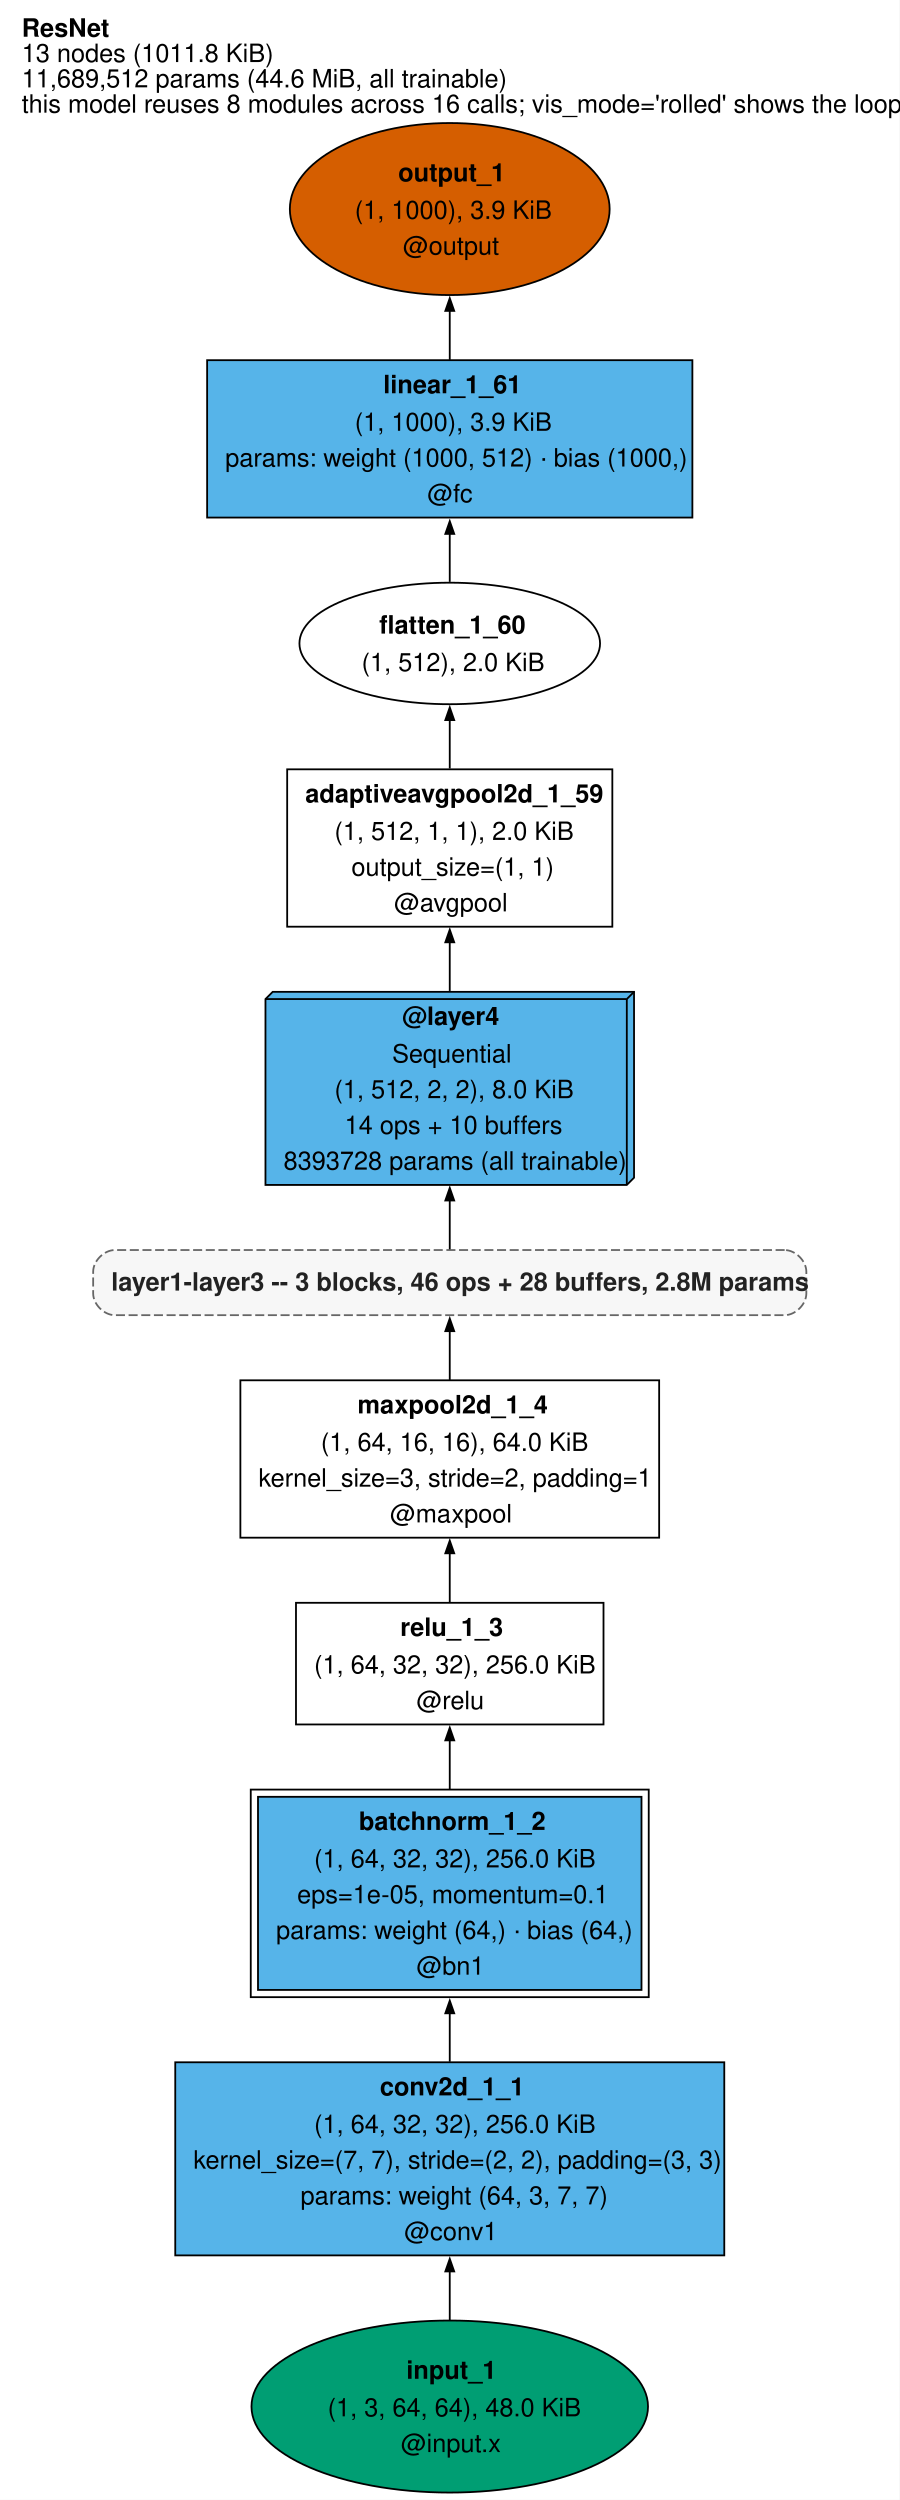
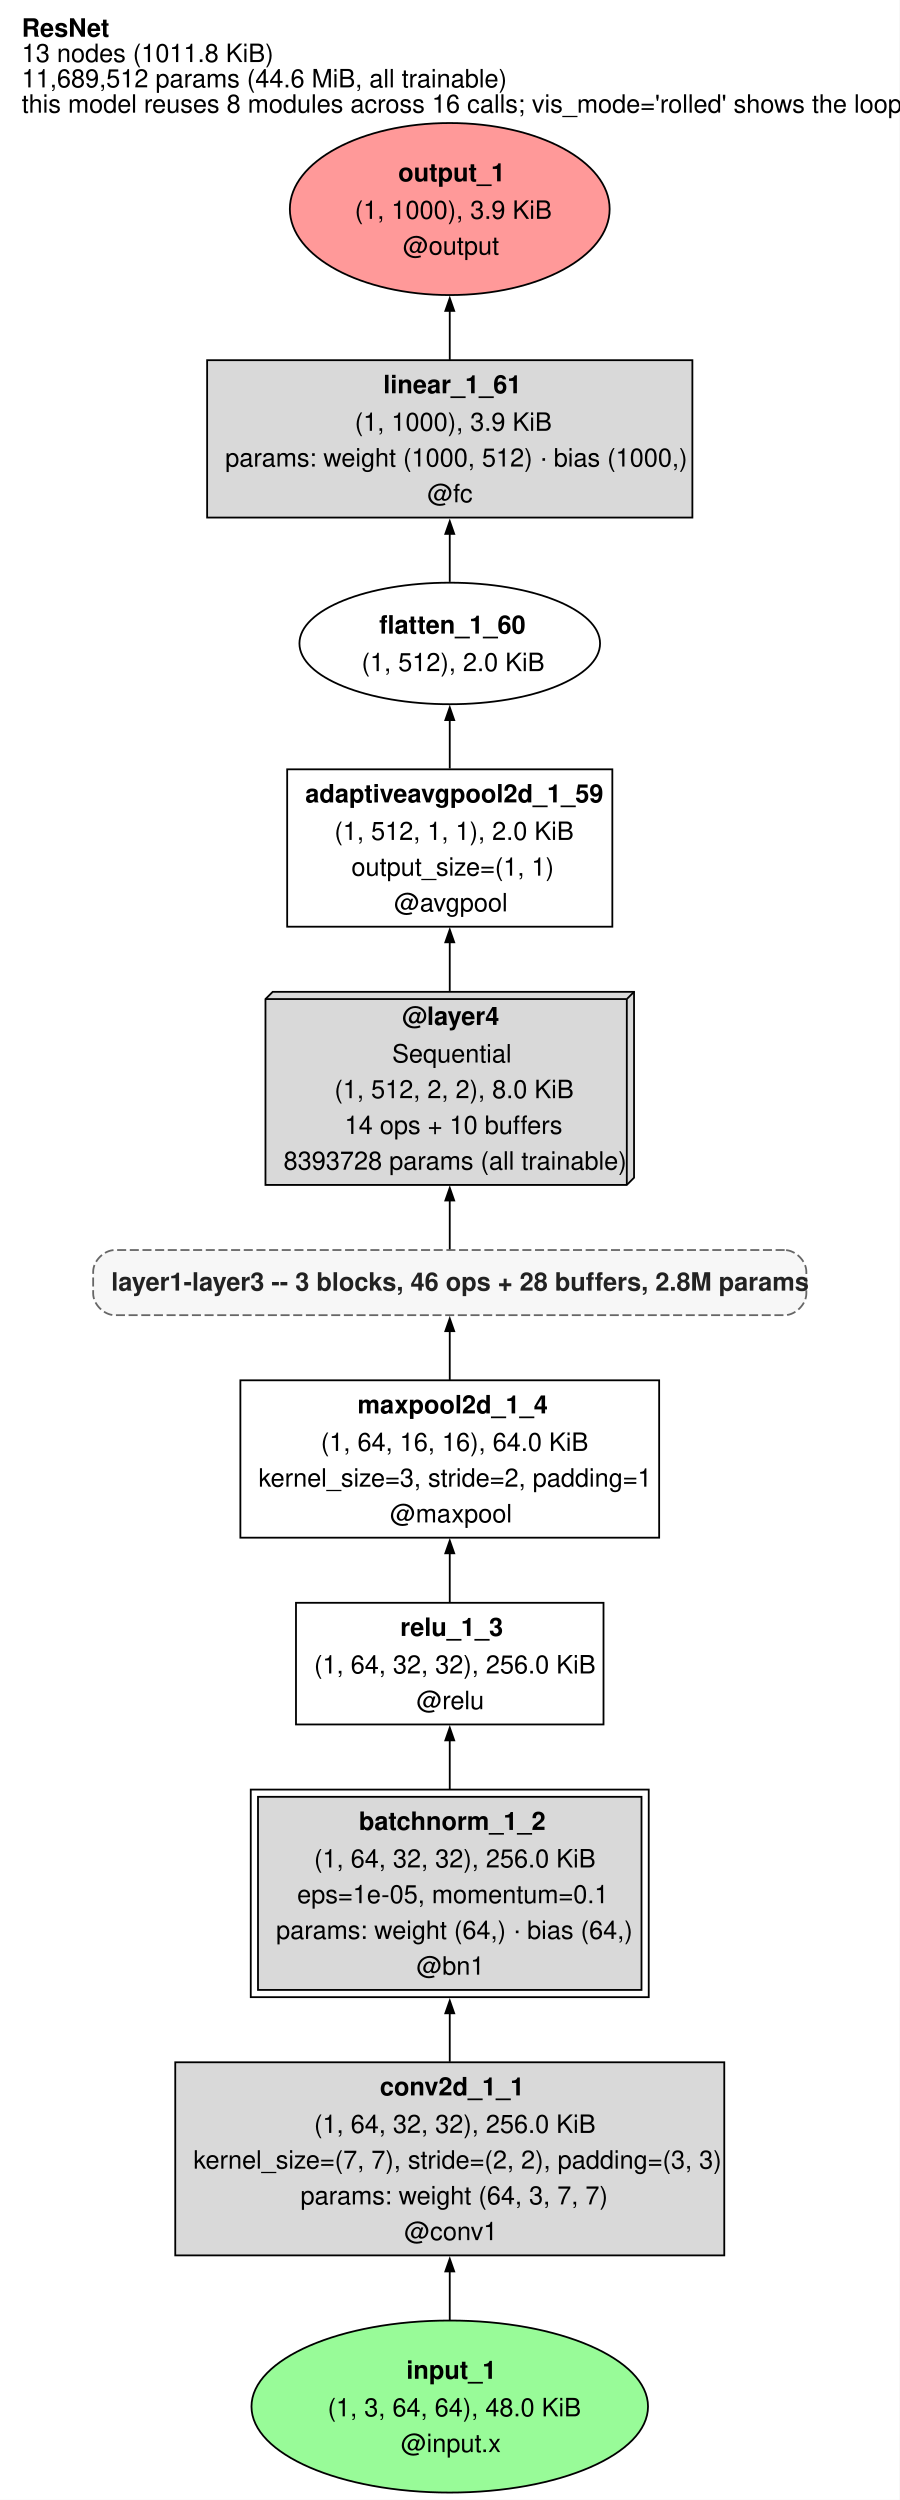
<svg xmlns="http://www.w3.org/2000/svg" xmlns:xlink="http://www.w3.org/1999/xlink" width="497pt" height="1382pt" viewBox="0.00 0.00 497.00 1382.00">
  <g id="graph0" class="graph" transform="scale(1 1) rotate(0) translate(4 1377.89)">
    <polygon fill="white" stroke="none" points="-4,4 -4,-1377.89 493.25,-1377.89 493.25,4 -4,4" />
    <text xml:space="preserve" text-anchor="start" x="8" y="-1357.59" font-family="Helvetica,sans-Serif" font-weight="bold" font-size="14.00">ResNet</text>
    <text xml:space="preserve" text-anchor="start" x="8" y="-1343.59" font-family="Helvetica,sans-Serif" font-size="14.00">13 nodes (1011.8 KiB)</text>
    <text xml:space="preserve" text-anchor="start" x="8" y="-1329.59" font-family="Helvetica,sans-Serif" font-size="14.00">11,689,512 params (44.6 MiB, all trainable)</text>
    <text xml:space="preserve" text-anchor="start" x="8" y="-1315.59" font-family="Helvetica,sans-Serif" font-size="14.00">this model reuses 8 modules across 16 calls; vis_mode='rolled' shows the loop</text>
    <g id="node1" class="node">
-       <ellipse fill="#009e73" stroke="black" cx="244.62" cy="-47.55" rx="109.6" ry="47.55" />
+       <ellipse fill="#98fb98" stroke="black" cx="244.62" cy="-47.55" rx="109.6" ry="47.55" />
      <text xml:space="preserve" text-anchor="start" x="220.62" y="-62.88" font-family="Helvetica,sans-Serif" font-weight="bold" font-size="14.00">input_1</text>
      <text xml:space="preserve" text-anchor="start" x="177.12" y="-42.13" font-family="Helvetica,sans-Serif" font-size="14.00">(1, 3, 64, 64), 48.0 KiB</text>
      <text xml:space="preserve" text-anchor="start" x="217.62" y="-22.38" font-family="Helvetica,sans-Serif" font-size="14.00">@input.x</text>
    </g>
    <g id="node2" class="node">
-       <polygon fill="#56b4e9" stroke="black" points="396.38,-237.86 92.88,-237.86 92.88,-131.11 396.38,-131.11 396.38,-237.86" />
+       <polygon fill="#d9d9d9" stroke="black" points="396.38,-237.86 92.88,-237.86 92.88,-131.11 396.38,-131.11 396.38,-237.86" />
      <text xml:space="preserve" text-anchor="start" x="206" y="-219.56" font-family="Helvetica,sans-Serif" font-weight="bold" font-size="14.00">conv2d_1_1</text>
      <text xml:space="preserve" text-anchor="start" x="169.62" y="-198.81" font-family="Helvetica,sans-Serif" font-size="14.00">(1, 64, 32, 32), 256.0 KiB</text>
      <text xml:space="preserve" text-anchor="start" x="102.88" y="-179.06" font-family="Helvetica,sans-Serif" font-size="14.00">kernel_size=(7, 7), stride=(2, 2), padding=(3, 3)</text>
      <text xml:space="preserve" text-anchor="start" x="162.12" y="-159.31" font-family="Helvetica,sans-Serif" font-size="14.00">params: weight (64, 3, 7, 7)</text>
      <text xml:space="preserve" text-anchor="start" x="219.5" y="-139.56" font-family="Helvetica,sans-Serif" font-size="14.00">@conv1</text>
    </g>
    <g id="edge1" class="edge">
      <path fill="none" stroke="black" d="M244.62,-95.37C244.62,-104.11 244.62,-113.36 244.62,-122.46" />
      <polygon fill="black" stroke="black" points="242.18,-122.23 244.63,-129.23 247.08,-122.23 242.18,-122.23" />
    </g>
    <g id="node3" class="node">
      <g id="a_node3">
        <a xlink:title="Hidden buffers: bn1.running_mean, bn1.running_var">
-           <polygon fill="#56b4e9" stroke="black" points="350.62,-384.61 138.62,-384.61 138.62,-277.86 350.62,-277.86 350.62,-384.61" />
+           <polygon fill="#d9d9d9" stroke="black" points="350.62,-384.61 138.62,-384.61 138.62,-277.86 350.62,-277.86 350.62,-384.61" />
          <polygon fill="none" stroke="black" points="354.62,-388.61 134.62,-388.61 134.62,-273.86 354.62,-273.86 354.62,-388.61" />
          <text xml:space="preserve" text-anchor="start" x="194.38" y="-366.31" font-family="Helvetica,sans-Serif" font-weight="bold" font-size="14.00">batchnorm_1_2</text>
          <text xml:space="preserve" text-anchor="start" x="169.62" y="-345.56" font-family="Helvetica,sans-Serif" font-size="14.00">(1, 64, 32, 32), 256.0 KiB</text>
          <text xml:space="preserve" text-anchor="start" x="160.25" y="-325.81" font-family="Helvetica,sans-Serif" font-size="14.00">eps=1e-05, momentum=0.1</text>
          <text xml:space="preserve" text-anchor="start" x="148.62" y="-306.06" font-family="Helvetica,sans-Serif" font-size="14.00">params: weight (64,) · bias (64,)</text>
          <text xml:space="preserve" text-anchor="start" x="226.25" y="-286.31" font-family="Helvetica,sans-Serif" font-size="14.00">@bn1</text>
        </a>
      </g>
    </g>
    <g id="edge2" class="edge">
      <path fill="none" stroke="black" d="M244.62,-238.15C244.62,-246.94 244.62,-256.14 244.62,-265.2" />
      <polygon fill="black" stroke="black" points="242.18,-264.94 244.63,-271.94 247.08,-264.94 242.18,-264.94" />
    </g>
    <g id="node4" class="node">
      <polygon fill="white" stroke="black" points="329.62,-491.86 159.62,-491.86 159.62,-424.61 329.62,-424.61 329.62,-491.86" />
      <text xml:space="preserve" text-anchor="start" x="217.25" y="-473.56" font-family="Helvetica,sans-Serif" font-weight="bold" font-size="14.00">relu_1_3</text>
      <text xml:space="preserve" text-anchor="start" x="169.62" y="-452.81" font-family="Helvetica,sans-Serif" font-size="14.00">(1, 64, 32, 32), 256.0 KiB</text>
      <text xml:space="preserve" text-anchor="start" x="226.25" y="-433.06" font-family="Helvetica,sans-Serif" font-size="14.00">@relu</text>
    </g>
    <g id="edge3" class="edge">
      <path fill="none" stroke="black" d="M244.62,-388.88C244.62,-397.99 244.62,-407.26 244.62,-415.92" />
      <polygon fill="black" stroke="black" points="242.18,-415.83 244.63,-422.83 247.08,-415.83 242.18,-415.83" />
    </g>
    <g id="node5" class="node">
      <polygon fill="white" stroke="black" points="360.38,-614.86 128.88,-614.86 128.88,-527.86 360.38,-527.86 360.38,-614.86" />
      <text xml:space="preserve" text-anchor="start" x="193.62" y="-596.56" font-family="Helvetica,sans-Serif" font-weight="bold" font-size="14.00">maxpool2d_1_4</text>
      <text xml:space="preserve" text-anchor="start" x="173.38" y="-575.81" font-family="Helvetica,sans-Serif" font-size="14.00">(1, 64, 16, 16), 64.0 KiB</text>
      <text xml:space="preserve" text-anchor="start" x="138.88" y="-556.06" font-family="Helvetica,sans-Serif" font-size="14.00">kernel_size=3, stride=2, padding=1</text>
      <text xml:space="preserve" text-anchor="start" x="211.62" y="-536.31" font-family="Helvetica,sans-Serif" font-size="14.00">@maxpool</text>
    </g>
    <g id="edge4" class="edge">
      <path fill="none" stroke="black" d="M244.62,-492.27C244.62,-500.79 244.62,-510.17 244.62,-519.37" />
      <polygon fill="black" stroke="black" points="242.18,-519.24 244.63,-526.24 247.08,-519.24 242.18,-519.24" />
    </g>
    <g id="node6" class="node">
      <path fill="#f7f7f7" stroke="#666666" stroke-dasharray="5,2" d="M429.75,-686.86C429.75,-686.86 59.5,-686.86 59.5,-686.86 53.5,-686.86 47.5,-680.86 47.5,-674.86 47.5,-674.86 47.5,-662.86 47.5,-662.86 47.5,-656.86 53.5,-650.86 59.5,-650.86 59.5,-650.86 429.75,-650.86 429.75,-650.86 435.75,-650.86 441.75,-656.86 441.75,-662.86 441.75,-662.86 441.75,-674.86 441.75,-674.86 441.75,-680.86 435.75,-686.86 429.75,-686.86" />
      <text xml:space="preserve" text-anchor="start" x="57.5" y="-664.43" font-family="Helvetica,sans-Serif" font-weight="bold" font-size="14.00" fill="#222222">layer1-layer3 -- 3 blocks, 46 ops + 28 buffers, 2.8M params</text>
    </g>
    <g id="edge5" class="edge">
      <path fill="none" stroke="black" d="M244.62,-615.08C244.62,-624.27 244.62,-633.71 244.62,-642.02" />
      <polygon fill="black" stroke="black" points="242.18,-642.02 244.63,-649.02 247.08,-642.02 242.18,-642.02" />
    </g>
    <g id="node7" class="node">
-       <polygon fill="#56b4e9" stroke="black" points="346.5,-829.61 146.75,-829.61 142.75,-825.61 142.75,-722.86 342.5,-722.86 346.5,-726.86 346.5,-829.61" />
+       <polygon fill="#d9d9d9" stroke="black" points="346.5,-829.61 146.75,-829.61 142.75,-825.61 142.75,-722.86 342.5,-722.86 346.5,-726.86 346.5,-829.61" />
      <polyline fill="none" stroke="black" points="342.5,-825.61 142.75,-825.61" />
      <polyline fill="none" stroke="black" points="342.5,-825.61 342.5,-722.86" />
      <polyline fill="none" stroke="black" points="342.5,-825.61 346.5,-829.61" />
      <text xml:space="preserve" text-anchor="start" x="218.38" y="-811.31" font-family="Helvetica,sans-Serif" font-weight="bold" font-size="14.00">@layer4</text>
      <text xml:space="preserve" text-anchor="start" x="212.75" y="-790.56" font-family="Helvetica,sans-Serif" font-size="14.00">Sequential</text>
      <text xml:space="preserve" text-anchor="start" x="180.88" y="-770.81" font-family="Helvetica,sans-Serif" font-size="14.00">(1, 512, 2, 2), 8.0 KiB</text>
      <text xml:space="preserve" text-anchor="start" x="186.5" y="-751.06" font-family="Helvetica,sans-Serif" font-size="14.00">14 ops + 10 buffers</text>
      <text xml:space="preserve" text-anchor="start" x="152.75" y="-731.31" font-family="Helvetica,sans-Serif" font-size="14.00">8393728 params (all trainable)</text>
    </g>
    <g id="edge6" class="edge">
      <path fill="none" stroke="black" d="M244.62,-687.26C244.62,-694.93 244.62,-704.45 244.62,-714.36" />
      <polygon fill="black" stroke="black" points="242.18,-714.24 244.63,-721.24 247.08,-714.24 242.18,-714.24" />
    </g>
    <g id="node8" class="node">
      <polygon fill="white" stroke="black" points="334.5,-952.61 154.75,-952.61 154.75,-865.61 334.5,-865.61 334.5,-952.61" />
      <text xml:space="preserve" text-anchor="start" x="164.75" y="-934.31" font-family="Helvetica,sans-Serif" font-weight="bold" font-size="14.00">adaptiveavgpool2d_1_59</text>
      <text xml:space="preserve" text-anchor="start" x="180.88" y="-913.56" font-family="Helvetica,sans-Serif" font-size="14.00">(1, 512, 1, 1), 2.0 KiB</text>
      <text xml:space="preserve" text-anchor="start" x="190.25" y="-893.81" font-family="Helvetica,sans-Serif" font-size="14.00">output_size=(1, 1)</text>
      <text xml:space="preserve" text-anchor="start" x="213.88" y="-874.06" font-family="Helvetica,sans-Serif" font-size="14.00">@avgpool</text>
    </g>
    <g id="edge7" class="edge">
      <path fill="none" stroke="black" d="M244.62,-830.09C244.62,-839.01 244.62,-848.26 244.62,-857.13" />
      <polygon fill="black" stroke="black" points="242.18,-856.99 244.63,-863.99 247.08,-856.99 242.18,-856.99" />
    </g>
    <g id="node9" class="node">
      <ellipse fill="white" stroke="black" cx="244.62" cy="-1022.19" rx="83.09" ry="33.59" />
      <text xml:space="preserve" text-anchor="start" x="205.62" y="-1027.64" font-family="Helvetica,sans-Serif" font-weight="bold" font-size="14.00">flatten_1_60</text>
      <text xml:space="preserve" text-anchor="start" x="195.88" y="-1006.89" font-family="Helvetica,sans-Serif" font-size="14.00">(1, 512), 2.0 KiB</text>
    </g>
    <g id="edge8" class="edge">
      <path fill="none" stroke="black" d="M244.62,-953.06C244.62,-961.94 244.62,-971.28 244.62,-980.09" />
      <polygon fill="black" stroke="black" points="242.18,-979.84 244.63,-986.84 247.08,-979.84 242.18,-979.84" />
    </g>
    <g id="node10" class="node">
-       <polygon fill="#56b4e9" stroke="black" points="378.75,-1178.78 110.5,-1178.78 110.5,-1091.78 378.75,-1091.78 378.75,-1178.78" />
+       <polygon fill="#d9d9d9" stroke="black" points="378.75,-1178.78 110.5,-1178.78 110.5,-1091.78 378.75,-1091.78 378.75,-1178.78" />
      <text xml:space="preserve" text-anchor="start" x="207.88" y="-1160.48" font-family="Helvetica,sans-Serif" font-weight="bold" font-size="14.00">linear_1_61</text>
      <text xml:space="preserve" text-anchor="start" x="192.12" y="-1139.73" font-family="Helvetica,sans-Serif" font-size="14.00">(1, 1000), 3.9 KiB</text>
      <text xml:space="preserve" text-anchor="start" x="120.5" y="-1119.98" font-family="Helvetica,sans-Serif" font-size="14.00">params: weight (1000, 512) · bias (1000,)</text>
      <text xml:space="preserve" text-anchor="start" x="232.25" y="-1100.23" font-family="Helvetica,sans-Serif" font-size="14.00">@fc</text>
    </g>
    <g id="edge9" class="edge">
      <path fill="none" stroke="black" d="M244.62,-1056.22C244.62,-1064.64 244.62,-1073.9 244.62,-1083" />
      <polygon fill="black" stroke="black" points="242.18,-1082.77 244.63,-1089.77 247.08,-1082.77 242.18,-1082.77" />
    </g>
    <g id="node11" class="node">
-       <ellipse fill="#d55e00" stroke="black" cx="244.62" cy="-1262.33" rx="88.39" ry="47.55" />
+       <ellipse fill="#ff9999" stroke="black" cx="244.62" cy="-1262.33" rx="88.39" ry="47.55" />
      <text xml:space="preserve" text-anchor="start" x="216.12" y="-1277.66" font-family="Helvetica,sans-Serif" font-weight="bold" font-size="14.00">output_1</text>
      <text xml:space="preserve" text-anchor="start" x="192.12" y="-1256.91" font-family="Helvetica,sans-Serif" font-size="14.00">(1, 1000), 3.9 KiB</text>
      <text xml:space="preserve" text-anchor="start" x="218.75" y="-1237.16" font-family="Helvetica,sans-Serif" font-size="14.00">@output</text>
    </g>
    <g id="edge10" class="edge">
      <path fill="none" stroke="black" d="M244.62,-1178.97C244.62,-1187.74 244.62,-1197.1 244.62,-1206.24" />
      <polygon fill="black" stroke="black" points="242.18,-1206.04 244.63,-1213.04 247.08,-1206.04 242.18,-1206.04" />
    </g>
  </g>
</svg>
